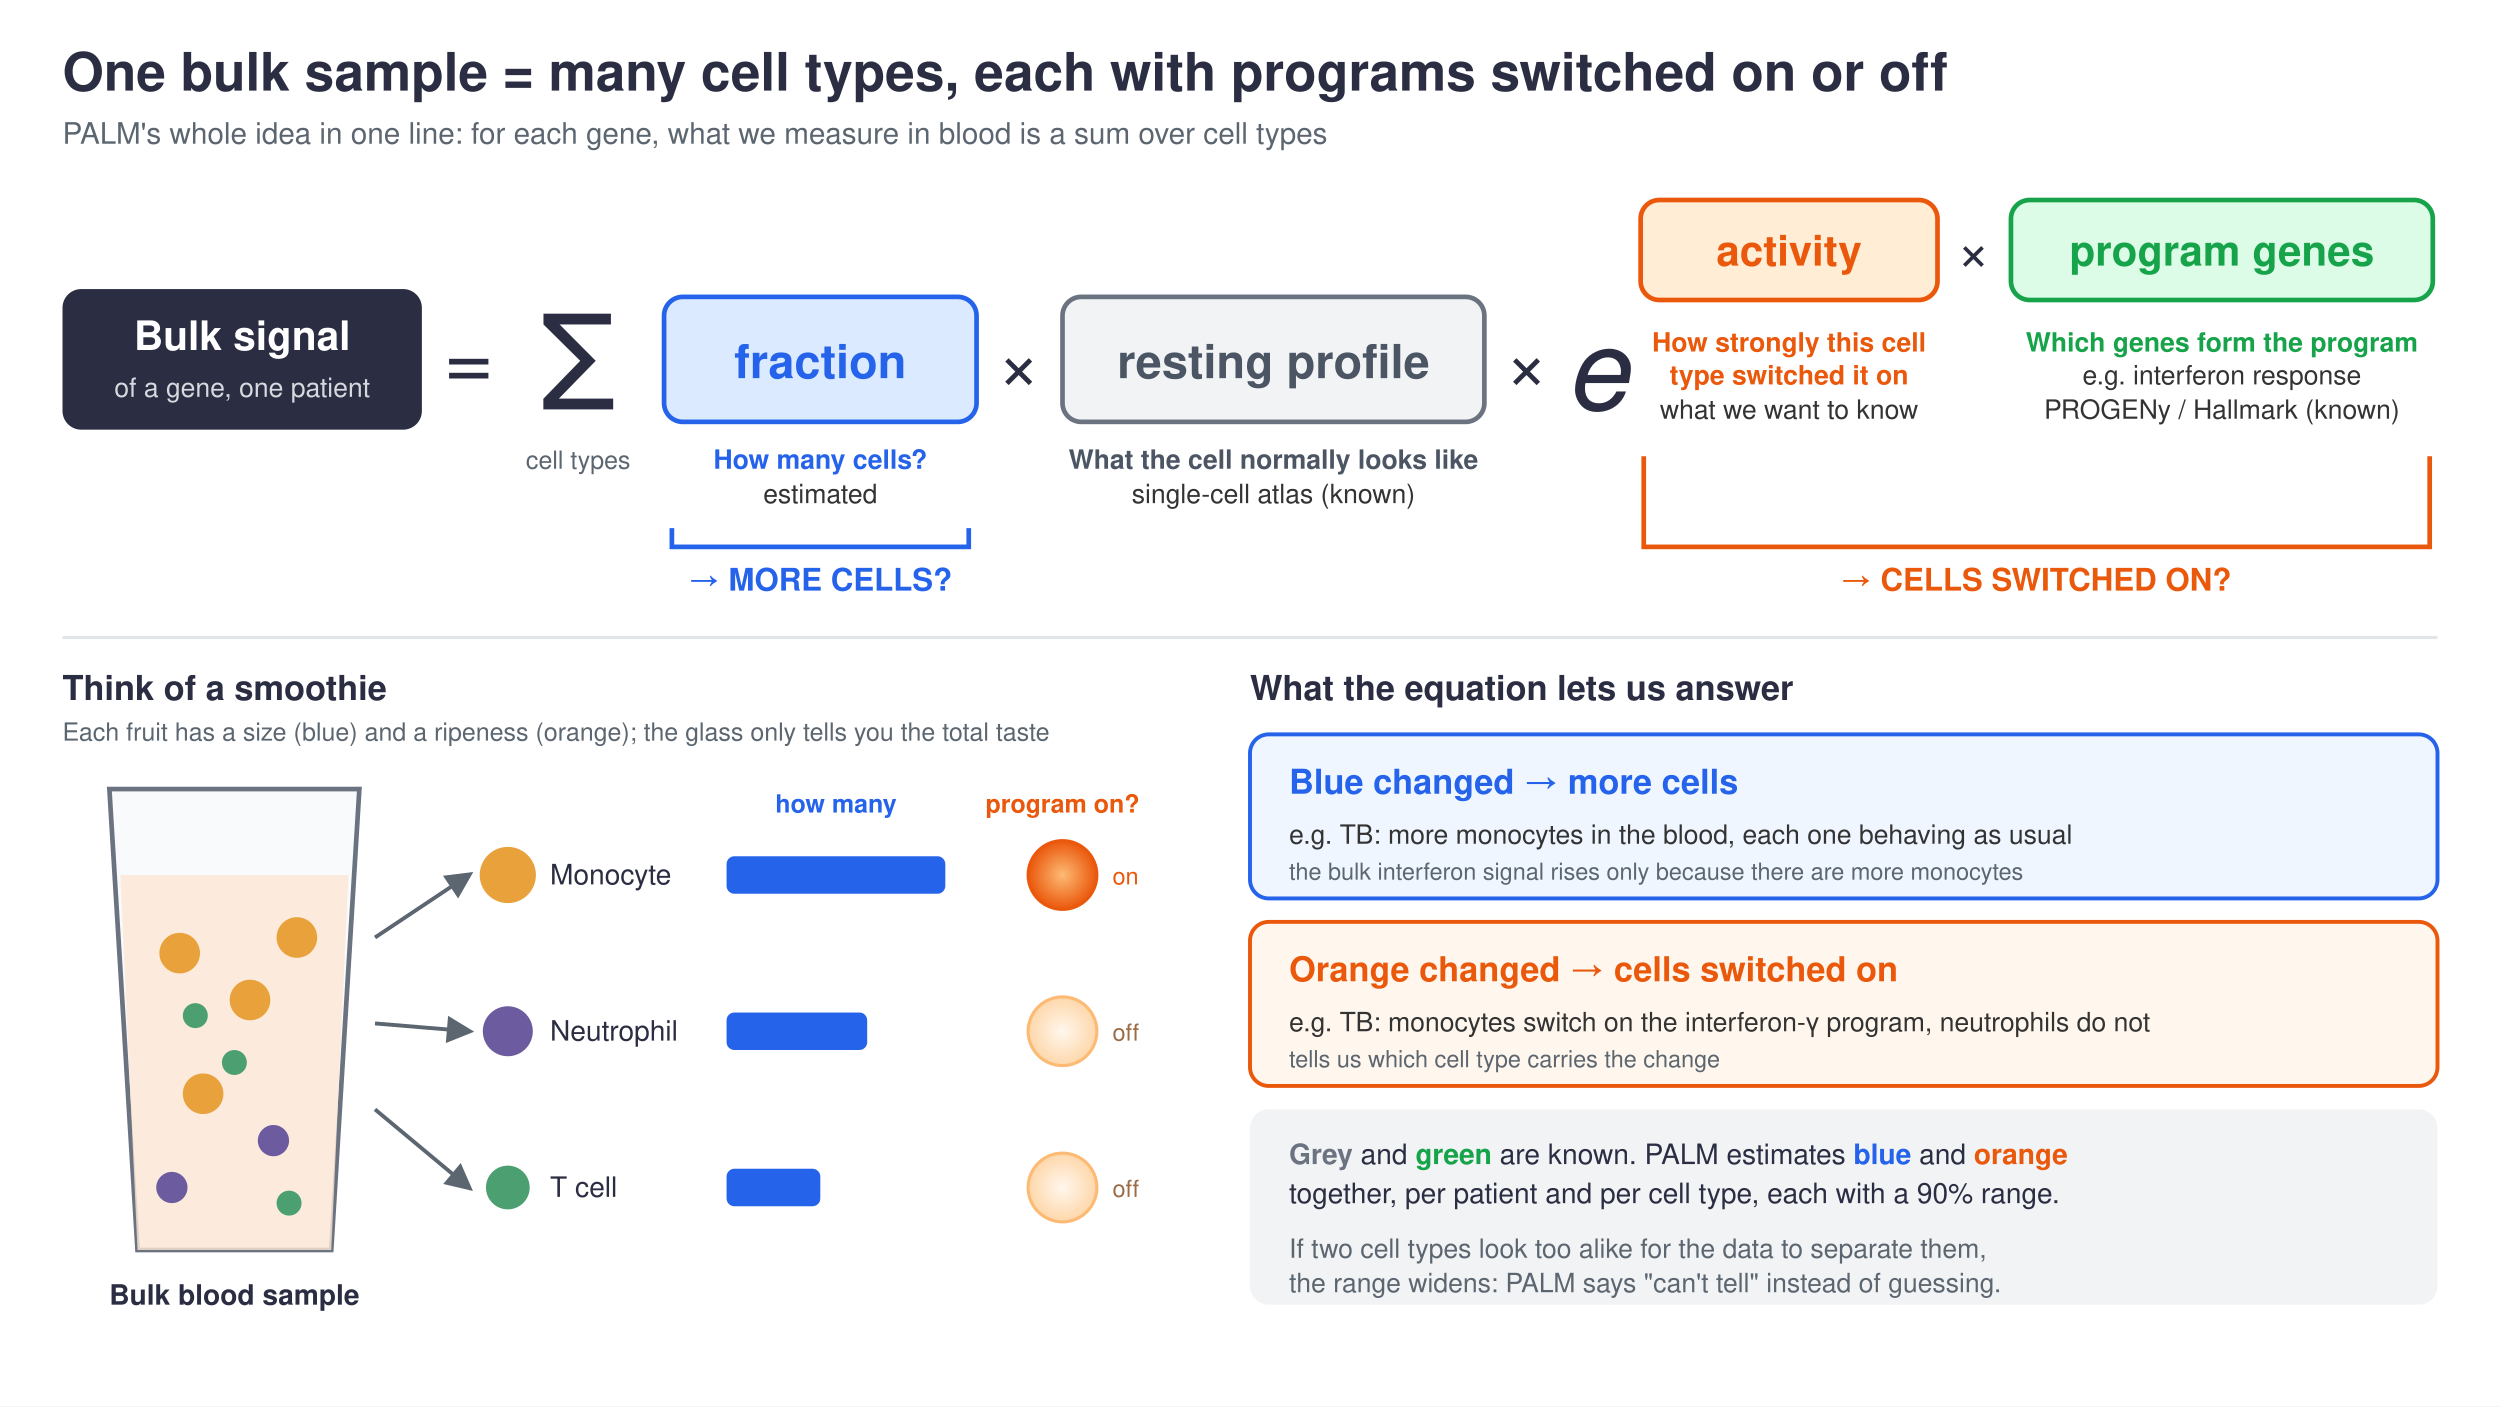
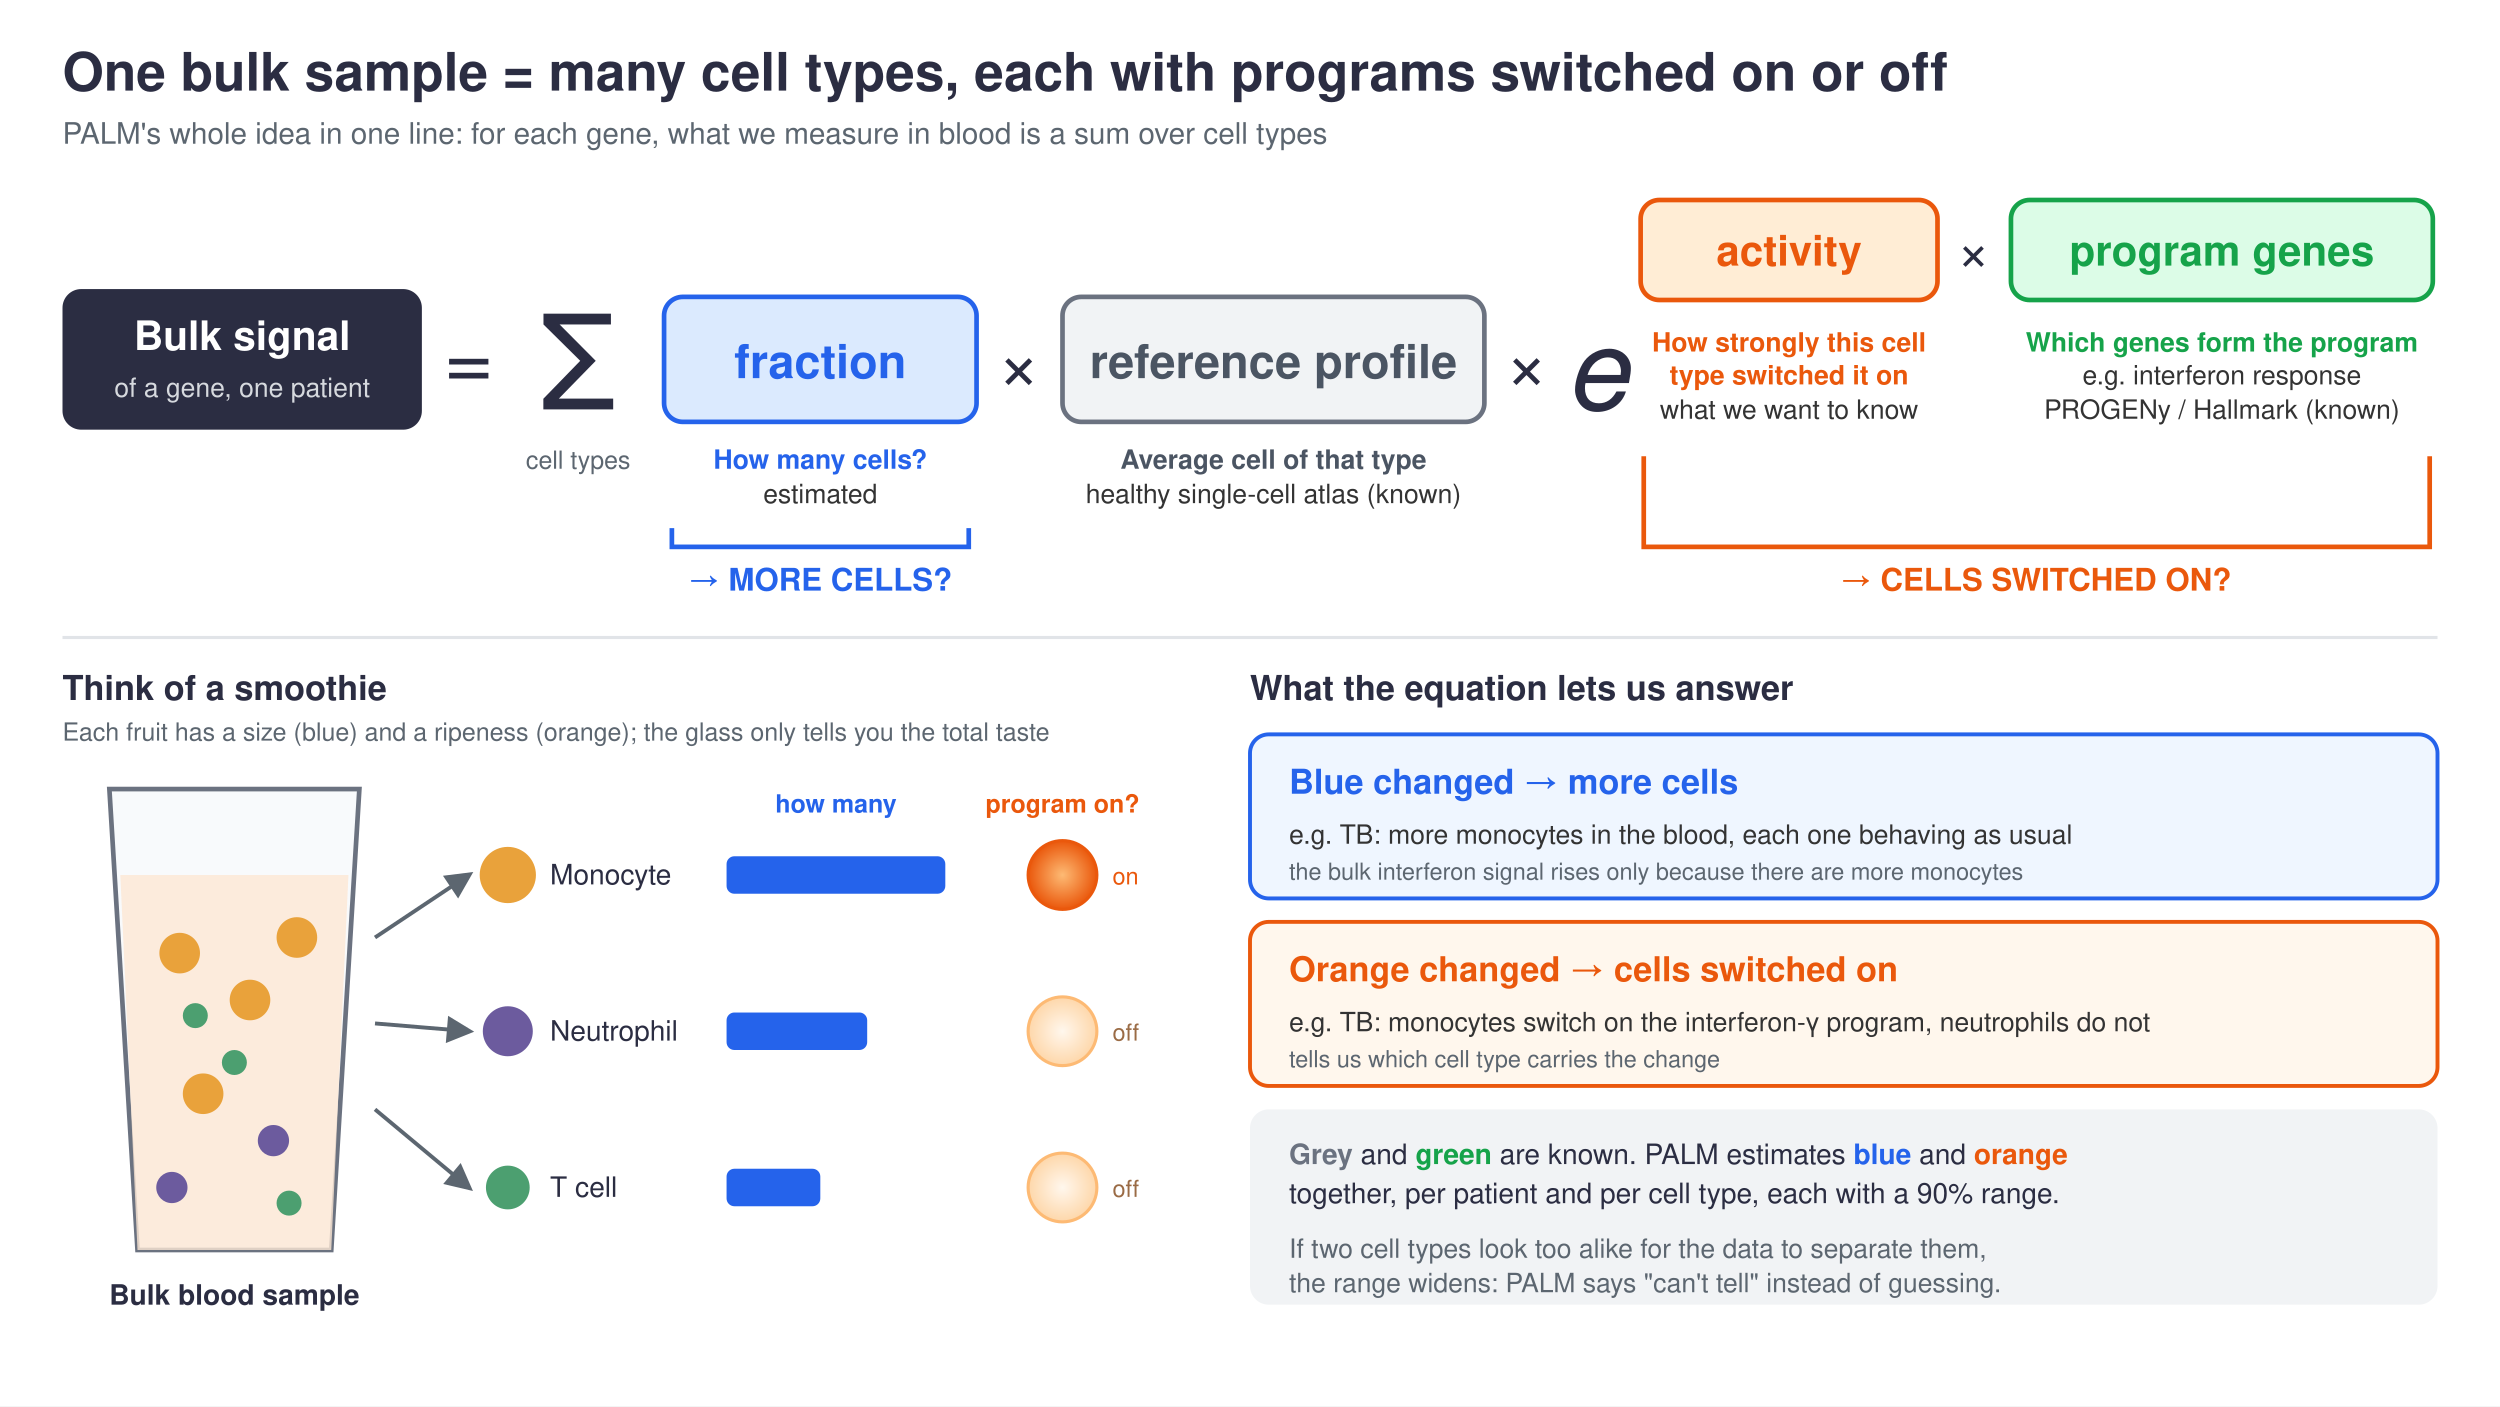
<svg xmlns="http://www.w3.org/2000/svg" viewBox="0 0 1600 900" width="1600" height="900" font-family="Helvetica, Arial, sans-serif">
  <defs>
    <marker id="arr" viewBox="0 0 10 10" refX="8" refY="5" markerWidth="7" markerHeight="7" orient="auto-start-reverse">
      <path d="M0,0 L10,5 L0,10 z" fill="#5c6670" />
    </marker>
    <radialGradient id="glowHi" cx="50%" cy="50%" r="50%">
      <stop offset="0%" stop-color="#fdba74" />
      <stop offset="100%" stop-color="#ea580c" />
    </radialGradient>
    <radialGradient id="glowLo" cx="50%" cy="50%" r="50%">
      <stop offset="0%" stop-color="#fff7ed" />
      <stop offset="100%" stop-color="#fed7aa" />
    </radialGradient>
  </defs>
  <rect width="1600" height="900" fill="#ffffff" />
  <text x="40" y="58" font-size="34" font-weight="bold" fill="#2b2d42">One bulk sample = many cell types, each with programs switched on or off</text>
  <text x="40" y="92" font-size="19" fill="#5c6670">PALM's whole idea in one line: for each gene, what we measure in blood is a sum over cell types</text>
  <rect x="40" y="185" width="230" height="90" rx="12" fill="#2b2d42" />
  <text x="155" y="224" font-size="26" font-weight="bold" fill="#ffffff" text-anchor="middle">Bulk signal</text>
  <text x="155" y="254" font-size="17" fill="#d6d9de" text-anchor="middle">of a gene, one patient</text>
  <text x="300" y="248" font-size="52" fill="#2b2d42" text-anchor="middle">=</text>
  <text x="370" y="262" font-size="84" fill="#2b2d42" text-anchor="middle">Σ</text>
  <text x="370" y="300" font-size="16" fill="#5c6670" text-anchor="middle">cell types</text>
  <rect x="425" y="190" width="200" height="80" rx="12" fill="#dbeafe" stroke="#2563eb" stroke-width="3" />
  <text x="525" y="242" font-size="30" font-weight="bold" fill="#2563eb" text-anchor="middle">fraction</text>
  <text x="652" y="248" font-size="44" fill="#2b2d42" text-anchor="middle">×</text>
  <rect x="680" y="190" width="270" height="80" rx="12" fill="#f1f3f5" stroke="#6b7280" stroke-width="3" />
-   <text x="815" y="242" font-size="30" font-weight="bold" fill="#4b5563" text-anchor="middle">resting profile</text>
+   <text x="815" y="242" font-size="30" font-weight="bold" fill="#4b5563" text-anchor="middle">reference profile</text>
  <text x="977" y="248" font-size="44" fill="#2b2d42" text-anchor="middle">×</text>
  <text x="1022" y="262" font-size="72" font-style="italic" fill="#2b2d42" text-anchor="middle">e</text>
  <rect x="1050" y="128" width="190" height="64" rx="12" fill="#ffedd5" stroke="#ea580c" stroke-width="3" />
  <text x="1145" y="170" font-size="27" font-weight="bold" fill="#ea580c" text-anchor="middle">activity</text>
  <text x="1263" y="172" font-size="34" fill="#2b2d42" text-anchor="middle">×</text>
  <rect x="1287" y="128" width="270" height="64" rx="12" fill="#dcfce7" stroke="#16a34a" stroke-width="3" />
  <text x="1422" y="170" font-size="27" font-weight="bold" fill="#16a34a" text-anchor="middle">program genes</text>
  <g font-size="17" text-anchor="middle">
    <text x="525" y="300" font-weight="bold" fill="#2563eb">How many cells?</text>
    <text x="525" y="322" fill="#333">estimated</text>
-     <text x="815" y="300" font-weight="bold" fill="#4b5563">What the cell normally looks like</text>
-     <text x="815" y="322" fill="#333">single-cell atlas (known)</text>
+     <text x="815" y="300" font-weight="bold" fill="#4b5563">Average cell of that type</text>
+     <text x="815" y="322" fill="#333">healthy single-cell atlas (known)</text>
    <text x="1145" y="225" font-weight="bold" fill="#ea580c">How strongly this cell</text>
    <text x="1145" y="246" font-weight="bold" fill="#ea580c">type switched it on</text>
    <text x="1145" y="268" fill="#333">what we want to know</text>
    <text x="1422" y="225" font-weight="bold" fill="#16a34a">Which genes form the program</text>
    <text x="1422" y="246" fill="#333">e.g. interferon response</text>
    <text x="1422" y="268" fill="#333">PROGENy / Hallmark (known)</text>
  </g>
  <path d="M430,338 L430,350 L620,350 L620,338" fill="none" stroke="#2563eb" stroke-width="3" />
  <text x="525" y="378" font-size="20" font-weight="bold" fill="#2563eb" text-anchor="middle">→ MORE CELLS?</text>
  <path d="M1052,292 L1052,350 L1555,350 L1555,292" fill="none" stroke="#ea580c" stroke-width="3" />
  <text x="1303" y="378" font-size="20" font-weight="bold" fill="#ea580c" text-anchor="middle">→ CELLS SWITCHED ON?</text>
  <line x1="40" y1="408" x2="1560" y2="408" stroke="#e1e4e8" stroke-width="2" />
  <text x="40" y="448" font-size="22" font-weight="bold" fill="#2b2d42">Think of a smoothie</text>
  <text x="40" y="474" font-size="16" fill="#5c6670">Each fruit has a size (blue) and a ripeness (orange); the glass only tells you the total taste</text>
  <path d="M70,505 L230,505 L212,800 L88,800 Z" fill="#f8fafc" stroke="#6b7280" stroke-width="3" />
  <path d="M77,560 L223,560 L212,800 L88,800 Z" fill="#fde7d4" opacity="0.8" />
  <g>
    <circle cx="115" cy="610" r="13" fill="#e9a23b" />
    <circle cx="160" cy="640" r="13" fill="#e9a23b" />
    <circle cx="190" cy="600" r="13" fill="#e9a23b" />
    <circle cx="130" cy="700" r="13" fill="#e9a23b" />
    <circle cx="175" cy="730" r="10" fill="#6c5b9e" />
    <circle cx="110" cy="760" r="10" fill="#6c5b9e" />
    <circle cx="150" cy="680" r="8" fill="#4c9f70" />
    <circle cx="185" cy="770" r="8" fill="#4c9f70" />
    <circle cx="125" cy="650" r="8" fill="#4c9f70" />
  </g>
  <text x="150" y="835" font-size="18" font-weight="bold" fill="#2b2d42" text-anchor="middle">Bulk blood sample</text>
  <g stroke="#5c6670" stroke-width="2.5" fill="none" marker-end="url(#arr)">
    <line x1="240" y1="600" x2="300" y2="560" />
    <line x1="240" y1="655" x2="300" y2="660" />
    <line x1="240" y1="710" x2="300" y2="760" />
  </g>
  <text x="535" y="520" font-size="16" font-weight="bold" fill="#2563eb" text-anchor="middle">how many</text>
  <text x="680" y="520" font-size="16" font-weight="bold" fill="#ea580c" text-anchor="middle">program on?</text>
  <circle cx="325" cy="560" r="18" fill="#e9a23b" />
  <text x="352" y="566" font-size="18" fill="#2b2d42">Monocyte</text>
  <rect x="465" y="548" width="140" height="24" rx="5" fill="#2563eb" />
  <circle cx="680" cy="560" r="22" fill="url(#glowHi)" stroke="#ea580c" stroke-width="2" />
  <text x="712" y="566" font-size="15" fill="#ea580c">on</text>
  <circle cx="325" cy="660" r="16" fill="#6c5b9e" />
  <text x="352" y="666" font-size="18" fill="#2b2d42">Neutrophil</text>
  <rect x="465" y="648" width="90" height="24" rx="5" fill="#2563eb" />
  <circle cx="680" cy="660" r="22" fill="url(#glowLo)" stroke="#fdba74" stroke-width="2" />
  <text x="712" y="666" font-size="15" fill="#9a6b45">off</text>
  <circle cx="325" cy="760" r="14" fill="#4c9f70" />
  <text x="352" y="766" font-size="18" fill="#2b2d42">T cell</text>
  <rect x="465" y="748" width="60" height="24" rx="5" fill="#2563eb" />
  <circle cx="680" cy="760" r="22" fill="url(#glowLo)" stroke="#fdba74" stroke-width="2" />
  <text x="712" y="766" font-size="15" fill="#9a6b45">off</text>
  <text x="800" y="448" font-size="22" font-weight="bold" fill="#2b2d42">What the equation lets us answer</text>
  <rect x="800" y="470" width="760" height="105" rx="12" fill="#eff6ff" stroke="#2563eb" stroke-width="2.5" />
  <text x="825" y="508" font-size="22" font-weight="bold" fill="#2563eb">Blue changed  →  more cells</text>
  <text x="825" y="540" font-size="17" fill="#333">e.g. TB: more monocytes in the blood, each one behaving as usual</text>
  <text x="825" y="563" font-size="15" fill="#5c6670">the bulk interferon signal rises only because there are more monocytes</text>
  <rect x="800" y="590" width="760" height="105" rx="12" fill="#fff7ed" stroke="#ea580c" stroke-width="2.5" />
  <text x="825" y="628" font-size="22" font-weight="bold" fill="#ea580c">Orange changed  →  cells switched on</text>
  <text x="825" y="660" font-size="17" fill="#333">e.g. TB: monocytes switch on the interferon-γ program, neutrophils do not</text>
  <text x="825" y="683" font-size="15" fill="#5c6670">tells us which cell type carries the change</text>
  <rect x="800" y="710" width="760" height="125" rx="12" fill="#f1f3f5" />
  <text x="825" y="745" font-size="18" fill="#2b2d42">
    <tspan font-weight="bold" fill="#6b7280">Grey</tspan> and <tspan font-weight="bold" fill="#16a34a">green</tspan> are known. PALM estimates <tspan font-weight="bold" fill="#2563eb">blue</tspan> and <tspan font-weight="bold" fill="#ea580c">orange</tspan>
  </text>
  <text x="825" y="770" font-size="18" fill="#2b2d42">together, per patient and per cell type, each with a 90% range.</text>
  <text x="825" y="805" font-size="17" fill="#5c6670">If two cell types look too alike for the data to separate them,</text>
  <text x="825" y="827" font-size="17" fill="#5c6670">the range widens: PALM says "can't tell" instead of guessing.</text>
</svg>
